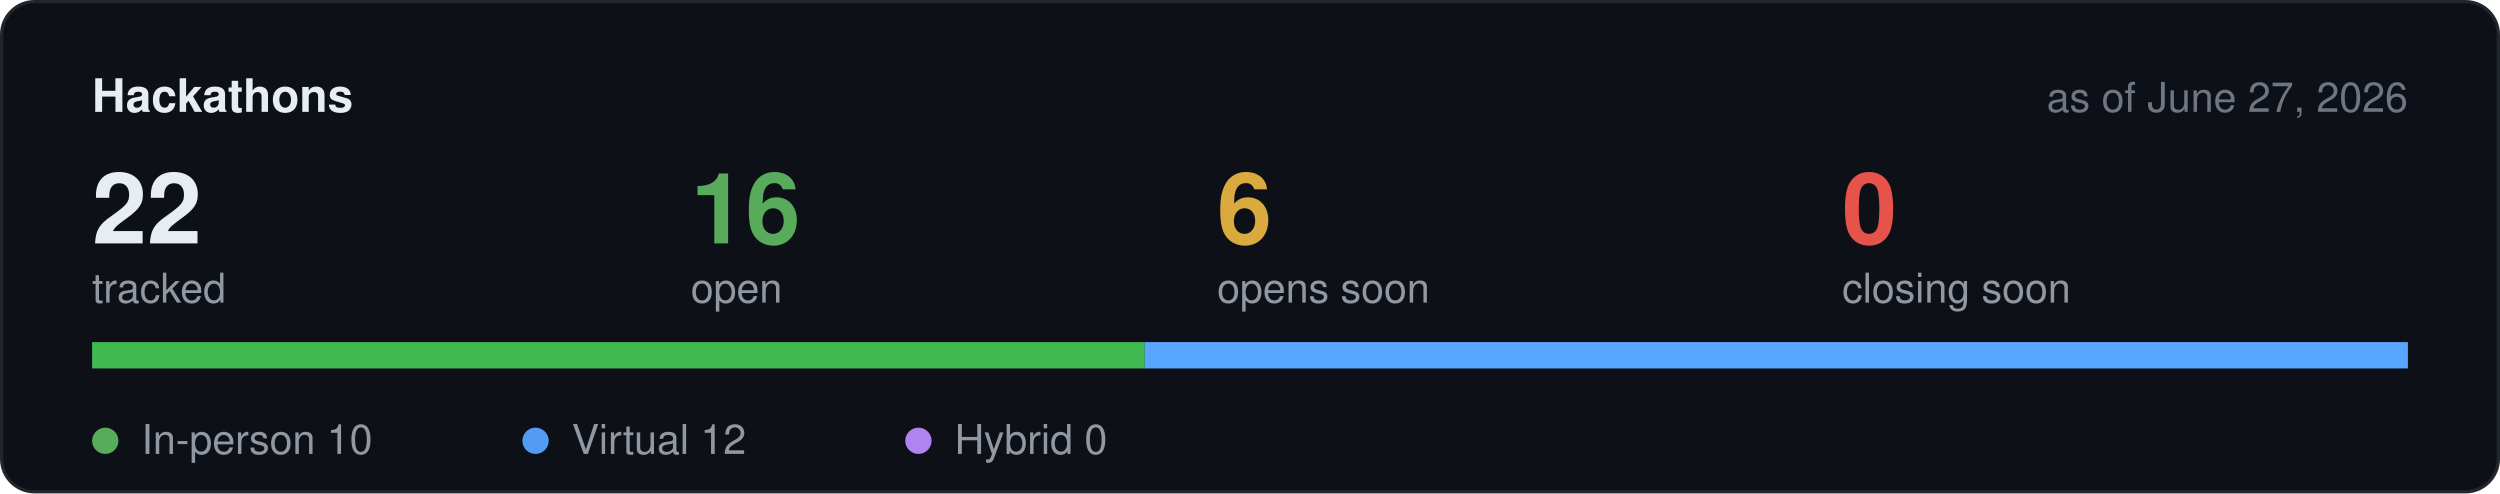
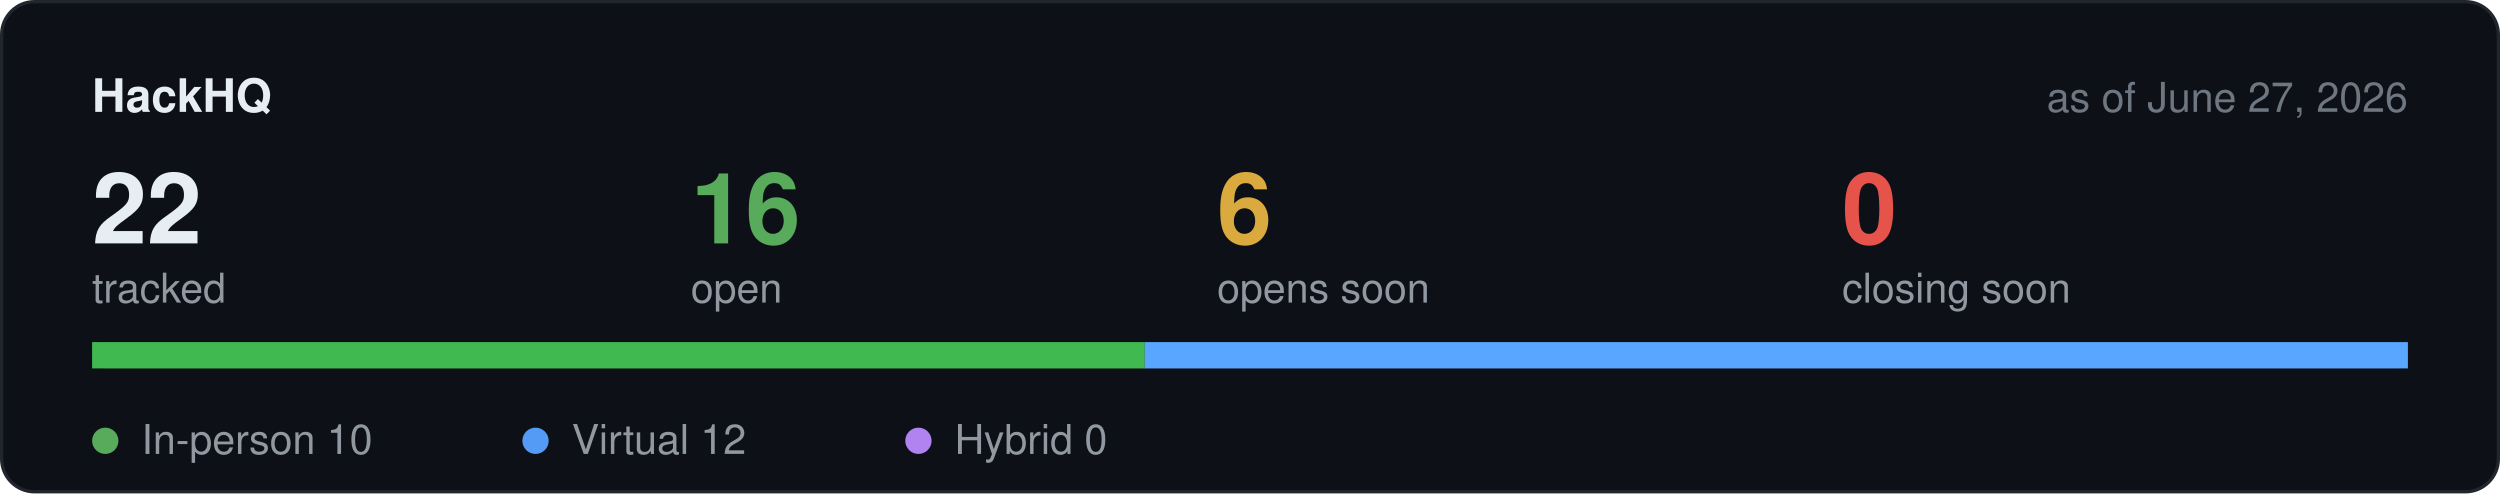
<svg xmlns="http://www.w3.org/2000/svg" width="760" height="150" viewBox="0 0 760 150" role="img" aria-label="Hackathon stats">
  <rect x="0.5" y="0.5" width="759" height="149" rx="10" fill="#0d1117" stroke="#21262d" />
-   <text x="28" y="34" font-family="-apple-system,BlinkMacSystemFont,Segoe UI,Helvetica,Arial,sans-serif" font-size="14" font-weight="600" fill="#e6edf3">Hackathons</text>
+   <text x="28" y="34" font-family="-apple-system,BlinkMacSystemFont,Segoe UI,Helvetica,Arial,sans-serif" font-size="14" font-weight="600" fill="#e6edf3">HackHQ</text>
  <text x="732" y="34" text-anchor="end" font-family="-apple-system,BlinkMacSystemFont,Segoe UI,Helvetica,Arial,sans-serif" font-size="12.5" fill="#6e7681">as of June 27, 2026</text>
  <text x="28" y="74" font-family="-apple-system,BlinkMacSystemFont,Segoe UI,Helvetica,Arial,sans-serif" font-size="30" font-weight="600" fill="#e6edf3">22</text>
  <text x="28" y="92" font-family="-apple-system,BlinkMacSystemFont,Segoe UI,Helvetica,Arial,sans-serif" font-size="12.5" fill="#9198a1">tracked</text>
  <text x="210" y="74" font-family="-apple-system,BlinkMacSystemFont,Segoe UI,Helvetica,Arial,sans-serif" font-size="30" font-weight="600" fill="#57ab5a">16</text>
  <text x="210" y="92" font-family="-apple-system,BlinkMacSystemFont,Segoe UI,Helvetica,Arial,sans-serif" font-size="12.5" fill="#9198a1">open</text>
  <text x="370" y="74" font-family="-apple-system,BlinkMacSystemFont,Segoe UI,Helvetica,Arial,sans-serif" font-size="30" font-weight="600" fill="#daaa3f">6</text>
  <text x="370" y="92" font-family="-apple-system,BlinkMacSystemFont,Segoe UI,Helvetica,Arial,sans-serif" font-size="12.5" fill="#9198a1">opens soon</text>
  <text x="560" y="74" font-family="-apple-system,BlinkMacSystemFont,Segoe UI,Helvetica,Arial,sans-serif" font-size="30" font-weight="600" fill="#e5534b">0</text>
  <text x="560" y="92" font-family="-apple-system,BlinkMacSystemFont,Segoe UI,Helvetica,Arial,sans-serif" font-size="12.5" fill="#9198a1">closing soon</text>
  <rect x="28" y="104" width="704" height="8" rx="4" fill="#21262d" />
  <rect x="28.0" y="104" width="320.0" height="8" fill="#3fb950" />
  <rect x="348.0" y="104" width="384.0" height="8" fill="#58a6ff" />
  <circle cx="32" cy="134" r="4" fill="#57ab5a" />
  <text x="43" y="138" font-family="-apple-system,BlinkMacSystemFont,Segoe UI,Helvetica,Arial,sans-serif" font-size="12.5" fill="#9198a1">In-person 10</text>
  <circle cx="162.8" cy="134" r="4" fill="#539bf5" />
  <text x="173.8" y="138" font-family="-apple-system,BlinkMacSystemFont,Segoe UI,Helvetica,Arial,sans-serif" font-size="12.5" fill="#9198a1">Virtual 12</text>
  <circle cx="279.2" cy="134" r="4" fill="#b083f0" />
  <text x="290.2" y="138" font-family="-apple-system,BlinkMacSystemFont,Segoe UI,Helvetica,Arial,sans-serif" font-size="12.5" fill="#9198a1">Hybrid 0</text>
</svg>
